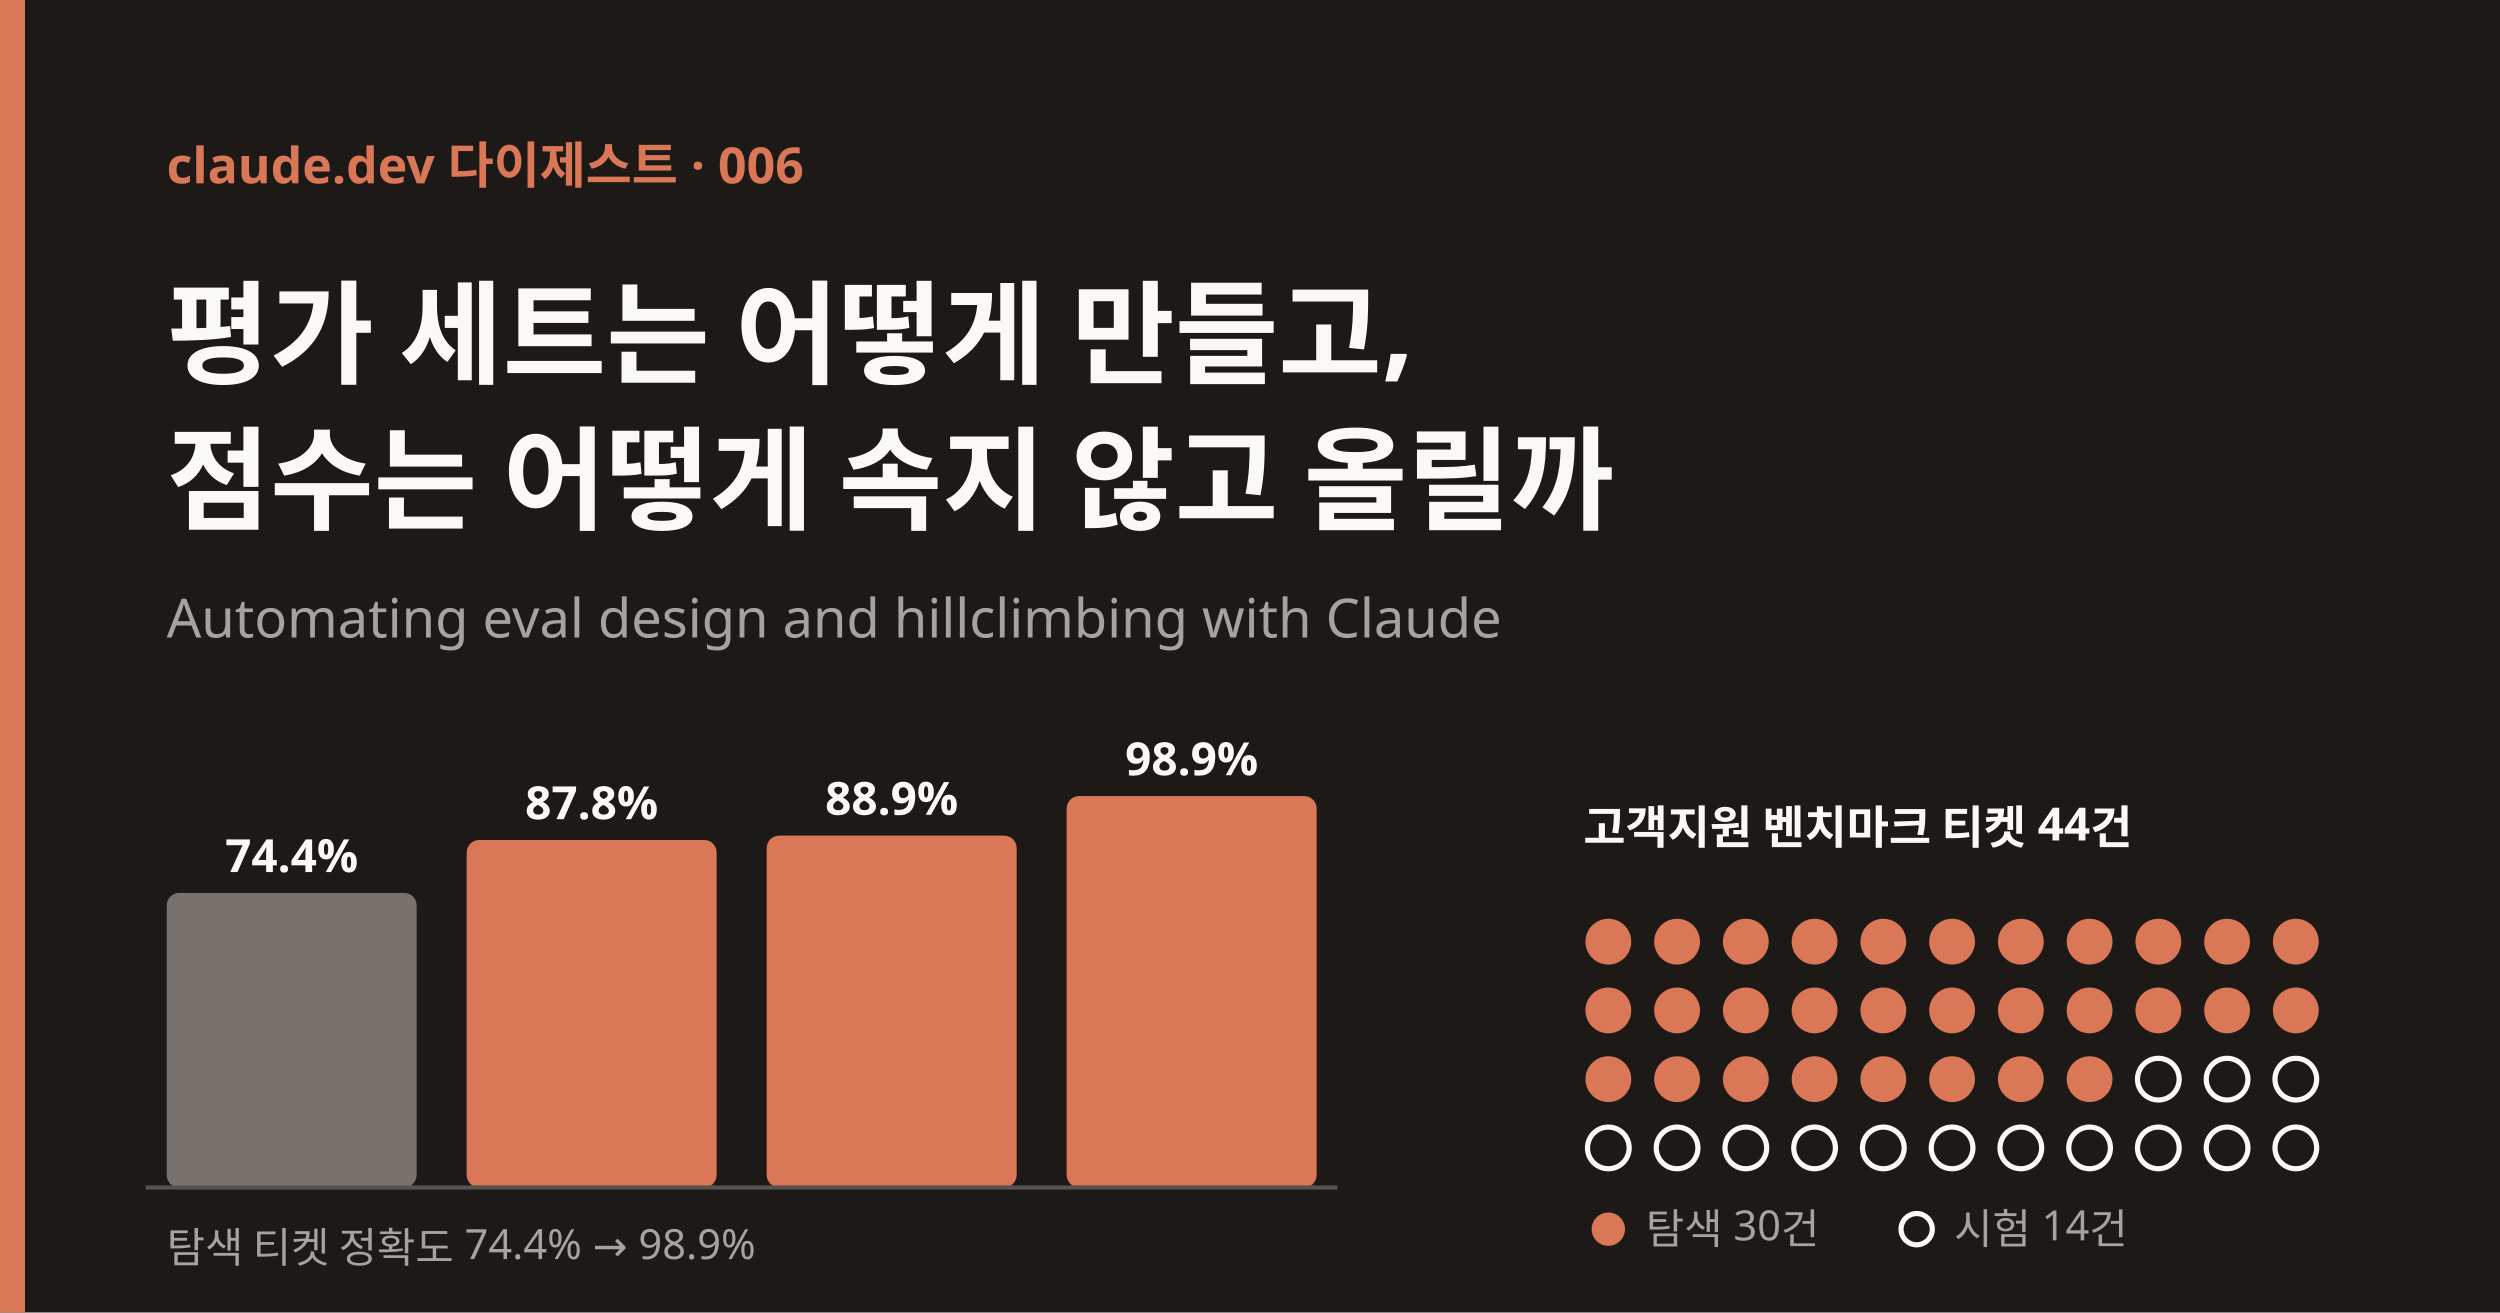
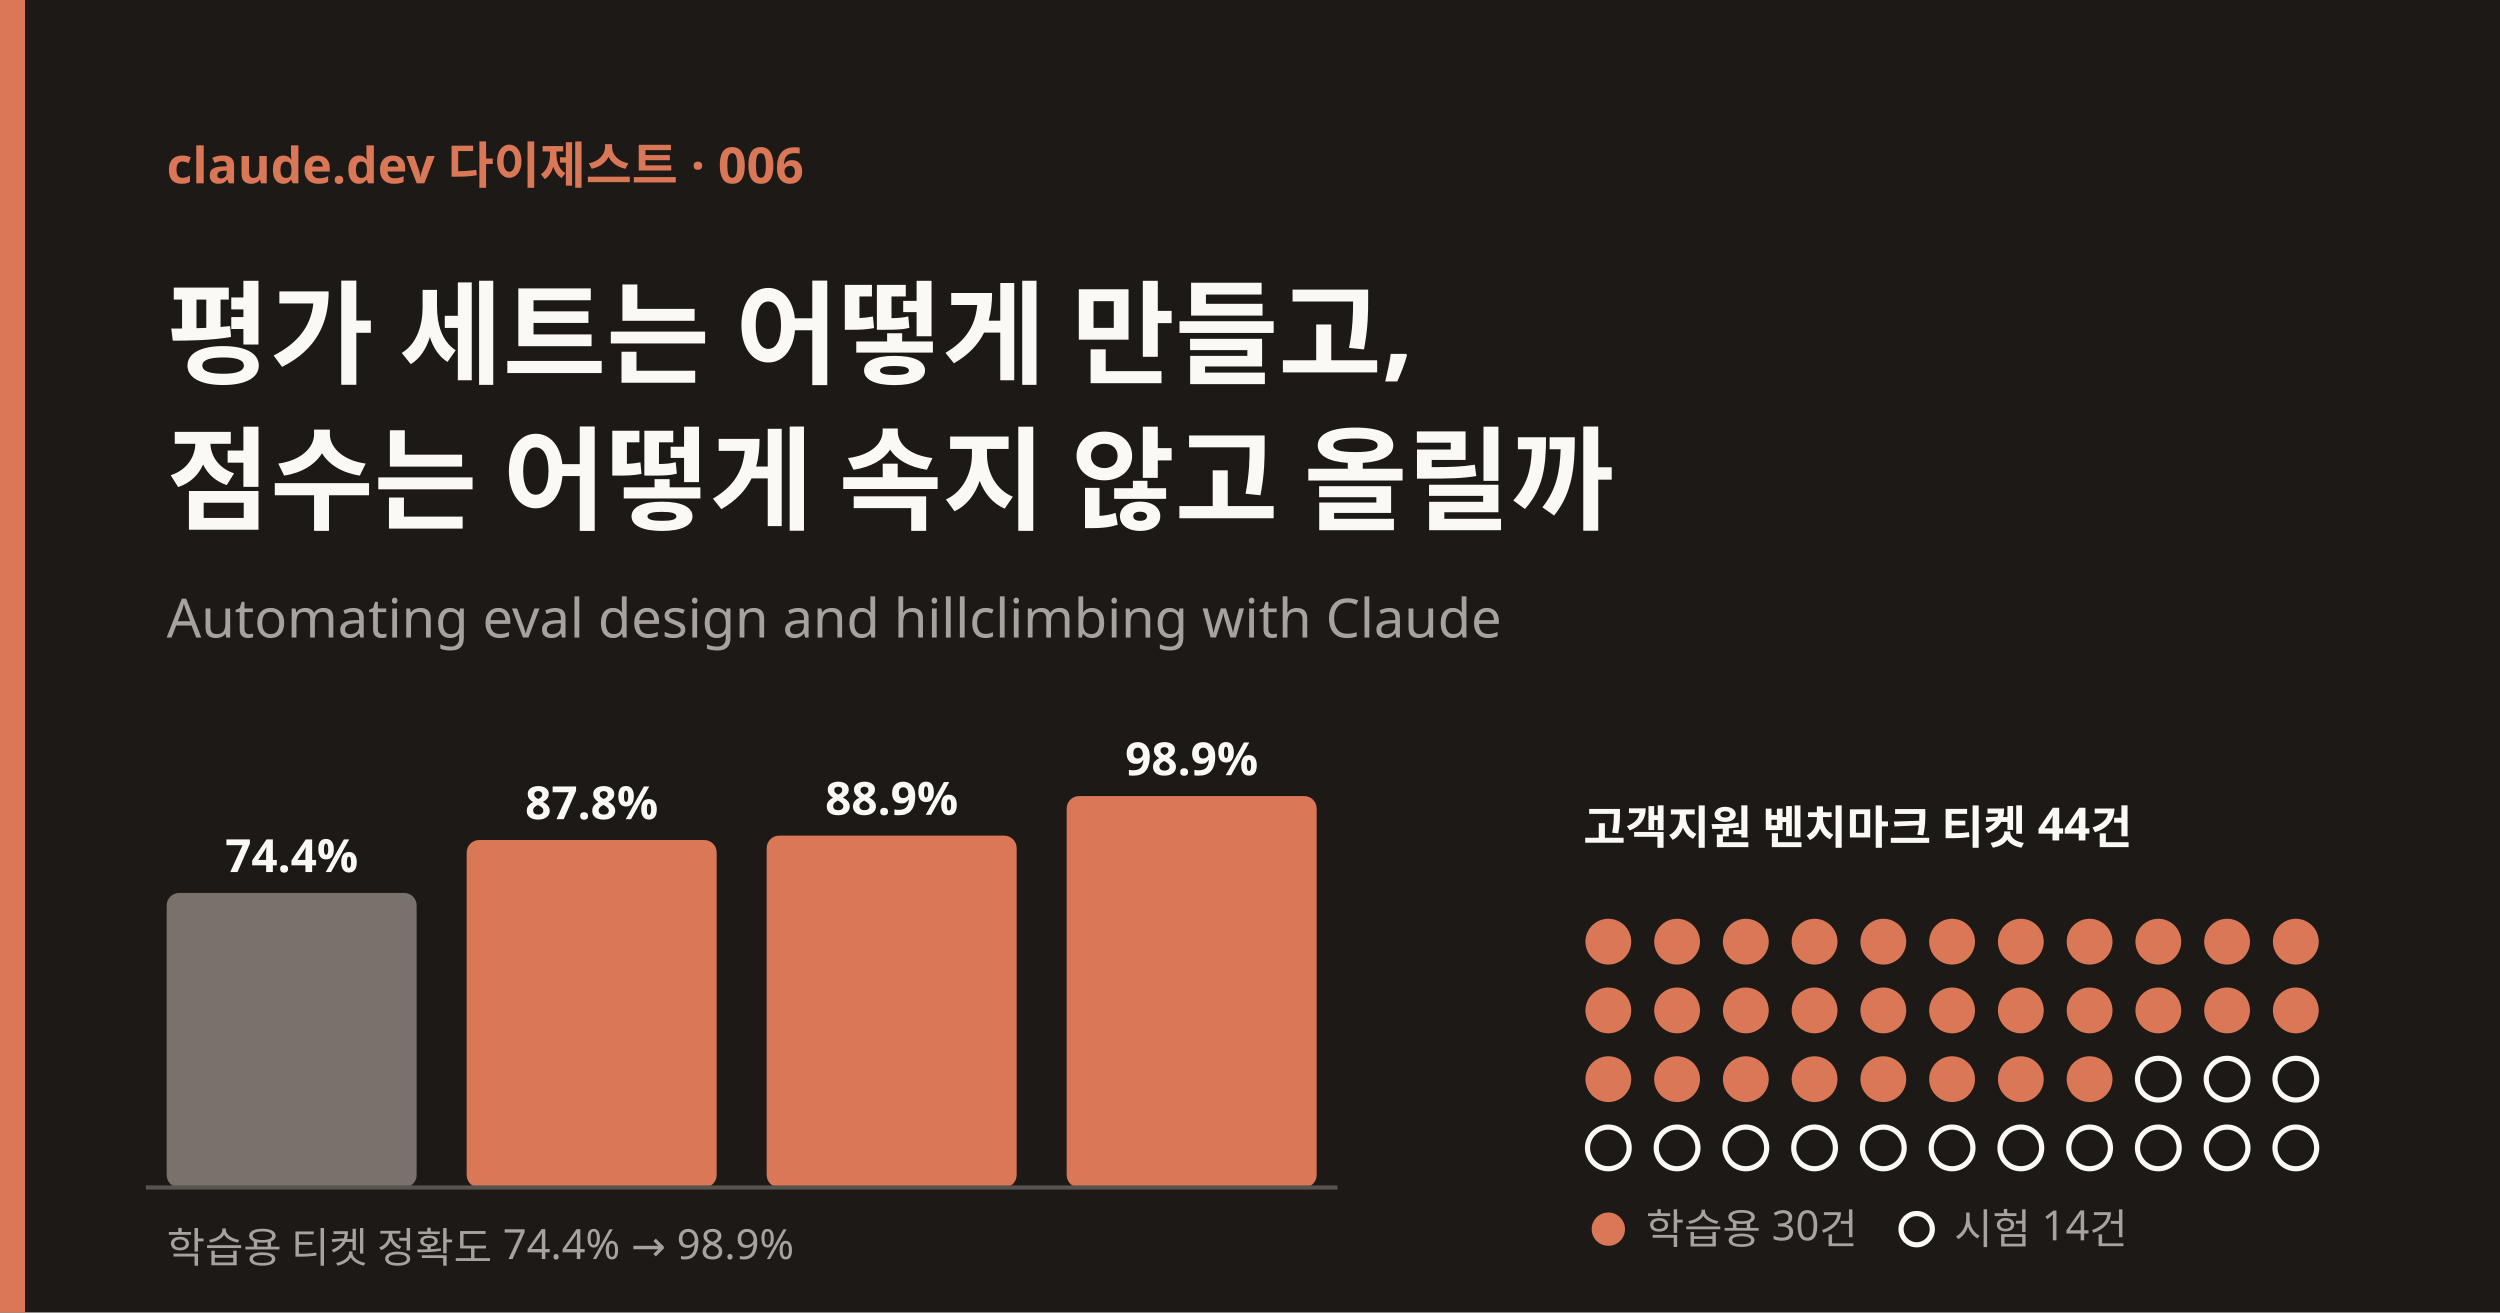
<svg xmlns="http://www.w3.org/2000/svg" viewBox="0 0 1200 630" width="1200" height="630" role="img" aria-labelledby="t d" font-family="'Noto Sans KR','Apple SD Gothic Neo',sans-serif">
  <rect width="1200" height="630" fill="#1c1917" />
  <rect x="0" y="0" width="12" height="630" fill="#d97757" />
  <text x="80" y="88" font-size="24" font-weight="700" fill="#d97757">claude.dev 다이제스트 · 006</text>
  <text x="80" y="180" font-size="54" font-weight="700" fill="#faf9f5">평가 세트는 어떻게 만들고,</text>
  <text x="80" y="250" font-size="54" font-weight="700" fill="#faf9f5">점수는 어떻게 속지 않고 올릴까</text>
  <text x="80" y="306" font-size="26" fill="#a8a29e">Automating eval design and hillclimbing with Claude</text>
  <rect x="80" y="428.6" width="120" height="141.4" rx="6" fill="#78716c" />
  <text x="140.0" y="418.6" font-size="22" font-weight="700" fill="#faf9f5" text-anchor="middle">74.4%</text>
  <rect x="224" y="403.2" width="120" height="166.8" rx="6" fill="#d97757" />
  <text x="284.0" y="393.2" font-size="22" font-weight="700" fill="#faf9f5" text-anchor="middle">87.8%</text>
  <rect x="368" y="401.1" width="120" height="168.9" rx="6" fill="#d97757" />
  <text x="428.0" y="391.1" font-size="22" font-weight="700" fill="#faf9f5" text-anchor="middle">88.9%</text>
  <rect x="512" y="382.1" width="120" height="187.9" rx="6" fill="#d97757" />
  <text x="572.0" y="372.1" font-size="22" font-weight="700" fill="#faf9f5" text-anchor="middle">98.9%</text>
  <line x1="70" y1="570" x2="642" y2="570" stroke="#57534e" stroke-width="2" />
-   <text x="80" y="606" font-size="20" fill="#a8a29e">탐색 티켓 정확도 74.4% → 98.9%</text>
+   <text x="80" y="606" font-size="20" fill="#a8a29e">학습용 티켓 정확도 74.4% → 98.9%</text>
  <text x="760" y="405" font-size="22" font-weight="700" fill="#faf9f5">고객지원 벤치마크 티켓 44건</text>
  <circle cx="772" cy="452" r="11" fill="#d97757" />
  <circle cx="805" cy="452" r="11" fill="#d97757" />
  <circle cx="838" cy="452" r="11" fill="#d97757" />
  <circle cx="871" cy="452" r="11" fill="#d97757" />
  <circle cx="904" cy="452" r="11" fill="#d97757" />
  <circle cx="937" cy="452" r="11" fill="#d97757" />
  <circle cx="970" cy="452" r="11" fill="#d97757" />
  <circle cx="1003" cy="452" r="11" fill="#d97757" />
  <circle cx="1036" cy="452" r="11" fill="#d97757" />
  <circle cx="1069" cy="452" r="11" fill="#d97757" />
  <circle cx="1102" cy="452" r="11" fill="#d97757" />
  <circle cx="772" cy="485" r="11" fill="#d97757" />
  <circle cx="805" cy="485" r="11" fill="#d97757" />
  <circle cx="838" cy="485" r="11" fill="#d97757" />
  <circle cx="871" cy="485" r="11" fill="#d97757" />
  <circle cx="904" cy="485" r="11" fill="#d97757" />
  <circle cx="937" cy="485" r="11" fill="#d97757" />
  <circle cx="970" cy="485" r="11" fill="#d97757" />
  <circle cx="1003" cy="485" r="11" fill="#d97757" />
  <circle cx="1036" cy="485" r="11" fill="#d97757" />
  <circle cx="1069" cy="485" r="11" fill="#d97757" />
  <circle cx="1102" cy="485" r="11" fill="#d97757" />
  <circle cx="772" cy="518" r="11" fill="#d97757" />
  <circle cx="805" cy="518" r="11" fill="#d97757" />
  <circle cx="838" cy="518" r="11" fill="#d97757" />
  <circle cx="871" cy="518" r="11" fill="#d97757" />
  <circle cx="904" cy="518" r="11" fill="#d97757" />
  <circle cx="937" cy="518" r="11" fill="#d97757" />
  <circle cx="970" cy="518" r="11" fill="#d97757" />
  <circle cx="1003" cy="518" r="11" fill="#d97757" />
  <circle cx="1036" cy="518" r="10" fill="none" stroke="#faf9f5" stroke-width="2.5" />
  <circle cx="1069" cy="518" r="10" fill="none" stroke="#faf9f5" stroke-width="2.5" />
  <circle cx="1102" cy="518" r="10" fill="none" stroke="#faf9f5" stroke-width="2.5" />
  <circle cx="772" cy="551" r="10" fill="none" stroke="#faf9f5" stroke-width="2.5" />
  <circle cx="805" cy="551" r="10" fill="none" stroke="#faf9f5" stroke-width="2.5" />
  <circle cx="838" cy="551" r="10" fill="none" stroke="#faf9f5" stroke-width="2.5" />
  <circle cx="871" cy="551" r="10" fill="none" stroke="#faf9f5" stroke-width="2.5" />
  <circle cx="904" cy="551" r="10" fill="none" stroke="#faf9f5" stroke-width="2.5" />
  <circle cx="937" cy="551" r="10" fill="none" stroke="#faf9f5" stroke-width="2.5" />
  <circle cx="970" cy="551" r="10" fill="none" stroke="#faf9f5" stroke-width="2.5" />
  <circle cx="1003" cy="551" r="10" fill="none" stroke="#faf9f5" stroke-width="2.5" />
  <circle cx="1036" cy="551" r="10" fill="none" stroke="#faf9f5" stroke-width="2.5" />
  <circle cx="1069" cy="551" r="10" fill="none" stroke="#faf9f5" stroke-width="2.5" />
  <circle cx="1102" cy="551" r="10" fill="none" stroke="#faf9f5" stroke-width="2.5" />
  <circle cx="772" cy="590" r="8" fill="#d97757" />
-   <text x="790" y="597" font-size="20" fill="#a8a29e">탐색 30건</text>
+   <text x="790" y="597" font-size="20" fill="#a8a29e">학습용 30건</text>
  <circle cx="920" cy="590" r="7.5" fill="none" stroke="#faf9f5" stroke-width="2.5" />
  <text x="938" y="597" font-size="20" fill="#a8a29e">시험 14건</text>
</svg>
